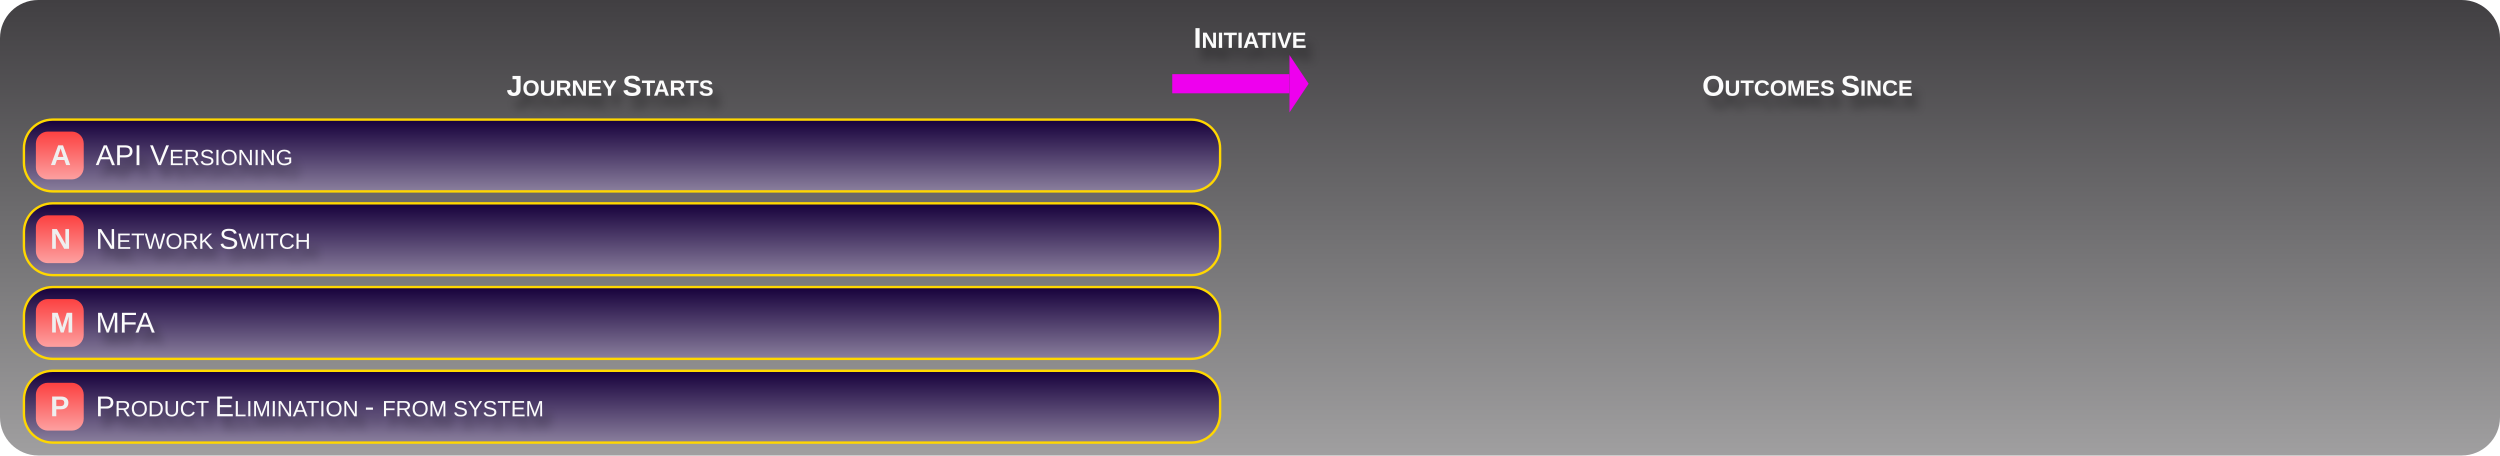
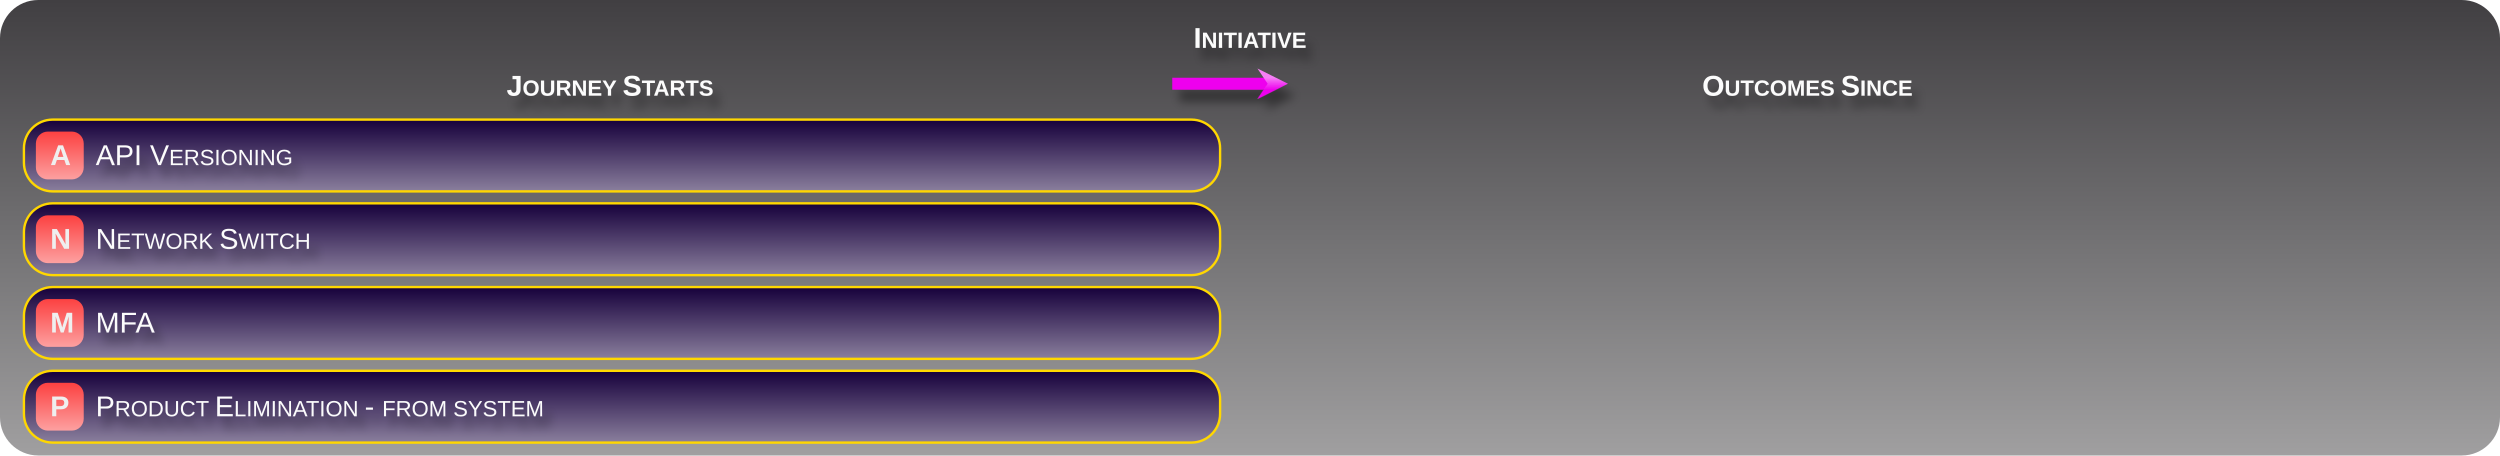
<svg xmlns="http://www.w3.org/2000/svg" id="d00aab06-ba9f-449b-8c58-d32e67d17a70" width="1045.0" height="190.4" viewBox="0 0 1045.0 190.4">
  <defs>
-     <marker id="arrowhead1" markerWidth="2" markerHeight="5" refX="0" refY="1.5" orient="auto">
+     <marker id="arrowhead2" markerWidth="2" markerHeight="5" refX="0" refY="1.5" orient="auto">
      <polygon points="0 0, 1 1.5, 0 3" fill="#ee00ee" />
+     </marker>
+     <marker markerWidth="5" markerHeight="5" refX="2.5" refY="2.5" id="arrowhead1">
+       <polygon points="0,5 1.667,2.5 0,0 5,2.5" fill="hsl(227, 71%, 57%)" />
    </marker>
    <linearGradient id="backgroundScore" x2="0" y2="0" x1="0" y1="1">
      <stop class="stop1" offset="0%" stop-color="#a09fa0" />
      <stop class="stop2" offset="50%" stop-color="#706f71" />
      <stop class="stop3" offset="100%" stop-color="#413F42" />
    </linearGradient>
    <linearGradient id="leftScoreBox" x2="0" y2="0" x1="0" y1="1">
      <stop class="stop1" offset="0%" stop-color="#fda0a0" />
      <stop class="stop2" offset="50%" stop-color="#fc7070" />
      <stop class="stop3" offset="100%" stop-color="#fc4141" />
    </linearGradient>
    <linearGradient id="rightScoreBox" x2="0" y2="0" x1="0" y1="1">
      <stop class="stop1" offset="0%" stop-color="#b8a4e2" />
      <stop class="stop2" offset="50%" stop-color="#9476d4" />
      <stop class="stop3" offset="100%" stop-color="#7149c6" />
    </linearGradient>
    <linearGradient id="rightItem" x2="0" y2="0" x1="0" y1="1">
      <stop class="stop1" offset="0%" stop-color="#8a7f9d" />
      <stop class="stop2" offset="50%" stop-color="#503f6c" />
      <stop class="stop3" offset="100%" stop-color="#16003B" />
    </linearGradient>
    <linearGradient id="leftItem" x2="0" y2="0" x1="0" y1="1">
      <stop class="stop1" offset="0%" stop-color="#8a7f9d" />
      <stop class="stop2" offset="50%" stop-color="#503f6c" />
      <stop class="stop3" offset="100%" stop-color="#16003B" />
+     </linearGradient>
+     <linearGradient id="grad1" x2="0%" y2="100%">
+       <stop class="stop1" offset="0%" stop-color="#f67ff6" />
+       <stop class="stop2" offset="50%" stop-color="#f23ff2" />
+       <stop class="stop3" offset="100%" stop-color="#ee00ee" />
    </linearGradient>
    <style>

            #d00aab06-ba9f-449b-8c58-d32e67d17a70 .workitem {
                filter: drop-shadow(3px 5px 2px rgb(0 0 0 / 0.4));
            }

            #d00aab06-ba9f-449b-8c58-d32e67d17a70 .workitem :hover {
                opacity: 0.5;
                stroke-opacity: 1.7;
                stroke-width: 3;
                stroke: #bd5d5d;
            }

            .glass:after, .glass:before {
                content: "";
                display: block;
                position: absolute
            }

            .glass {
                overflow: hidden;
                color: #fff;
                text-shadow: 0 1px 2px rgba(0, 0, 0, .7);
                background-image: radial-gradient(circle at center, rgba(0, 167, 225, .25), rgba(0, 110, 149, .5));
                box-shadow: 0 5px 10px rgba(0, 0, 0, .75), inset 0 0 0 2px rgba(0, 0, 0, .3), inset 0 -6px 6px -3px rgba(0, 129, 174, .2);
                position: relative
            }

            .glass:after {
                background: rgba(0, 167, 225, .2);
                z-index: 0;
                height: 100%;
                width: 100%;
                top: 0;
                left: 0;
                backdrop-filter: blur(3px) saturate(400%);
                -webkit-backdrop-filter: blur(3px) saturate(400%)
            }

            .glass:before {
                width: calc(100% - 4px);
                height: 35px;
                background-image: linear-gradient(rgba(255, 255, 255, .7), rgba(255, 255, 255, 0));
                top: 2px;
                left: 2px;
                border-radius: 30px 30px 200px 200px;
                opacity: .7
            }

            .glass:hover {
                text-shadow: 0 1px 2px rgba(0, 0, 0, .9)
            }

            .glass:hover:before {
                opacity: 1
            }

            .glass:active {
                text-shadow: 0 0 2px rgba(0, 0, 0, .9);
                box-shadow: 0 3px 8px rgba(0, 0, 0, .75), inset 0 0 0 2px rgba(0, 0, 0, .3), inset 0 -6px 6px -3px rgba(0, 129, 174, .2)
            }

            .glass:active:before {
                height: 25px
            }

            .raise {
                pointer-events: bounding-box;
                opacity: 1;
                filter: drop-shadow(3px 5px 2px rgb(0 0 0 / 0.4));
            }

            .raise:hover {
                stroke: gold;
                stroke-width: 3px;
                opacity: 0.9;
            }

            .raiseText {
                pointer-events: bounding-box;
                opacity: 1;
                filter: drop-shadow(3px 5px 2px rgb(0 0 0 / 0.4));
            }

            .left_d00aab06-ba9f-449b-8c58-d32e67d17a70 {
                fill: url(#leftItem);
            }

            .right_d00aab06-ba9f-449b-8c58-d32e67d17a70 {
                fill: url(#rightItem);
            }
        </style>
  </defs>
  <g transform="scale(1.0)">
    <path d="M 0 16.0 A 16.0 16.0 0 0 1 16.0 0 L 1029.0 0 A 16.0 16.0 0 0 1 1045.0 16.0 L 1045.0 174.4 A 16.0 16.0 0 0 1 1029.0 190.4 L 16.0 190.4 A 16.0 16.0 0 0 1 0 174.4 Z" fill="url(#backgroundScore)" />
    <text x="522.5" y="20" style="font-family: Arial, Helvetica, sans-serif;  text-anchor:middle; font-size: 12px; fill: #fcfcfc; letter-spacing: normal;font-weight: bold;font-variant: small-caps;" class="raiseText">Initiative
        </text>
    <text x="255" y="40" style="font-family: Arial, Helvetica, sans-serif;  text-anchor:middle; font-size: 12px; fill: #fcfcfc; letter-spacing: normal;font-weight: bold;font-variant: small-caps;" class="raiseText">Journey Starts
        </text>
    <text x="755.5" y="40" style="font-family: Arial, Helvetica, sans-serif;  text-anchor:middle; font-size: 12px; fill: #fcfcfc; letter-spacing: normal;font-weight: bold;font-variant: small-caps;" class="raiseText" cursor="pointer">Outcomes Since
        </text>
-     <line x1="490" y1="35" x2="539" y2="35" stroke="#ee00ee" stroke-width="8" marker-end="url(#arrowhead1)" />
+     <g transform="translate(480,25)" class="raiseText">
+       <line x1="10" x2="50" y1="10" y2="10" stroke="#ee00ee" stroke-width="5" />
+       <g transform="translate(50,7.5)">
+         <polygon points="0,5 1.667,2.5 0,0 5,2.5" stroke="url(#grad1)" stroke-width="3" fill="url(#grad1)" />
+       </g>
+     </g>
    <g transform="translate(10, 50)">
      <path d="M 0 12.0 A 12.0 12.0 0 0 1 12.0 0 L 488.0 0 A 12.0 12.0 0 0 1 500.0 12.0 L 500.0 18.0 A 12.0 12.0 0 0 1 488.0 30.0 L 12.0 30.0 A 12.0 12.0 0 0 1 0 18.0 Z" class="left_d00aab06-ba9f-449b-8c58-d32e67d17a70" stroke="gold">
                </path>
      <rect x="5" y="5" height="20" width="20" fill="url(#leftScoreBox)" rx="5" ry="5" />
      <text x="11" y="19" fill="#efefef" style="font-family: arial;  font-size: 12px; font-weight:bold;">A</text>
      <text x="30" y="7" style="font-family: arial;  font-size: 12px;" class="raiseText">
        <tspan x="30" dy="12" style="font-variant: small-caps;fill:#fcfcfc;">API Versioning</tspan>
      </text>
    </g>
    <g transform="translate(10, 85)">
      <path d="M 0 12.0 A 12.0 12.0 0 0 1 12.0 0 L 488.0 0 A 12.0 12.0 0 0 1 500.0 12.0 L 500.0 18.0 A 12.0 12.0 0 0 1 488.0 30.0 L 12.0 30.0 A 12.0 12.0 0 0 1 0 18.0 Z" class="left_d00aab06-ba9f-449b-8c58-d32e67d17a70" stroke="gold">
                </path>
      <rect x="5" y="5" height="20" width="20" fill="url(#leftScoreBox)" rx="5" ry="5" />
      <text x="11" y="19" fill="#efefef" style="font-family: arial;  font-size: 12px; font-weight:bold;">N</text>
      <text x="30" y="7" style="font-family: arial;  font-size: 12px;" class="raiseText">
        <tspan x="30" dy="12" style="font-variant: small-caps;fill:#fcfcfc;">Network Switch</tspan>
      </text>
    </g>
    <g transform="translate(10, 120)">
      <path d="M 0 12.0 A 12.0 12.0 0 0 1 12.0 0 L 488.0 0 A 12.0 12.0 0 0 1 500.0 12.0 L 500.0 18.0 A 12.0 12.0 0 0 1 488.0 30.0 L 12.0 30.0 A 12.0 12.0 0 0 1 0 18.0 Z" class="left_d00aab06-ba9f-449b-8c58-d32e67d17a70" stroke="gold">
                </path>
      <rect x="5" y="5" height="20" width="20" fill="url(#leftScoreBox)" rx="5" ry="5" />
      <text x="11" y="19" fill="#efefef" style="font-family: arial;  font-size: 12px; font-weight:bold;">M</text>
      <text x="30" y="7" style="font-family: arial;  font-size: 12px;" class="raiseText">
        <tspan x="30" dy="12" style="font-variant: small-caps;fill:#fcfcfc;">MFA</tspan>
      </text>
    </g>
    <g transform="translate(10, 155)">
      <path d="M 0 12.0 A 12.0 12.0 0 0 1 12.0 0 L 488.0 0 A 12.0 12.0 0 0 1 500.0 12.0 L 500.0 18.0 A 12.0 12.0 0 0 1 488.0 30.0 L 12.0 30.0 A 12.0 12.0 0 0 1 0 18.0 Z" class="left_d00aab06-ba9f-449b-8c58-d32e67d17a70" stroke="gold">
            </path>
      <rect x="5" y="5" height="20" width="20" fill="url(#leftScoreBox)" rx="5" ry="5" />
      <text x="11" y="19" fill="#efefef" style="font-family: arial;  font-size: 12px; font-weight:bold;">P</text>
      <text x="30" y="7" style="font-family: arial;  font-size: 12px;" class="raiseText">
        <tspan x="30" dy="12" style="font-variant: small-caps;fill:#fcfcfc;">Product Elimination - from system
                </tspan>
      </text>
    </g>
    <g transform="translate(525, 50)" display="none">
      <path d="M 0 12.0 A 12.0 12.0 0 0 1 12.0 0 L 488.0 0 A 12.0 12.0 0 0 1 500.0 12.0 L 500.0 18.0 A 12.0 12.0 0 0 1 488.0 30.0 L 12.0 30.0 A 12.0 12.0 0 0 1 0 18.0 Z" class="right_d00aab06-ba9f-449b-8c58-d32e67d17a70" stroke="gold">
            </path>
      <rect x="5" y="5" height="20" width="20" fill="url(#rightScoreBox)" rx="5" ry="5" />
      <text x="11" y="19" fill="#efefef" style="font-family: arial;  font-size: 12px; font-weight:bold;">A</text>
      <text x="30" y="7" style="font-family: arial;  font-size: 12px;" class="raiseText">
        <tspan x="30" dy="12" style="font-variant: small-caps; fill:#fcfcfc;">API Versioning changes with
                    backwards compatibility
                </tspan>
      </text>
    </g>
    <g transform="translate(525, 85)" display="none">
      <path d="M 0 12.0 A 12.0 12.0 0 0 1 12.0 0 L 488.0 0 A 12.0 12.0 0 0 1 500.0 12.0 L 500.0 18.0 A 12.0 12.0 0 0 1 488.0 30.0 L 12.0 30.0 A 12.0 12.0 0 0 1 0 18.0 Z" class="right_d00aab06-ba9f-449b-8c58-d32e67d17a70" stroke="gold">
            </path>
      <rect x="5" y="5" height="20" width="20" fill="url(#rightScoreBox)" rx="5" ry="5" />
      <text x="11" y="19" fill="#efefef" style="font-family: arial;  font-size: 12px; font-weight:bold;">N</text>
      <text x="30" y="7" style="font-family: arial;  font-size: 12px;" class="raiseText">
        <tspan x="30" dy="12" style="font-variant: small-caps; fill:#fcfcfc;">Network Mark-In/Mark-Out Servers
                </tspan>
      </text>
    </g>
    <g transform="translate(525, 120)" display="none">
      <path d="M 0 12.0 A 12.0 12.0 0 0 1 12.0 0 L 488.0 0 A 12.0 12.0 0 0 1 500.0 12.0 L 500.0 18.0 A 12.0 12.0 0 0 1 488.0 30.0 L 12.0 30.0 A 12.0 12.0 0 0 1 0 18.0 Z" class="right_d00aab06-ba9f-449b-8c58-d32e67d17a70" stroke="gold">
            </path>
      <rect x="5" y="5" height="20" width="20" fill="url(#rightScoreBox)" rx="5" ry="5" />
      <text x="11" y="19" fill="#efefef" style="font-family: arial;  font-size: 12px; font-weight:bold;">P</text>
      <text x="30" y="7" style="font-family: arial;  font-size: 12px;" class="raiseText">
        <tspan x="30" dy="12" style="font-variant: small-caps; fill:#fcfcfc;">Phased Rollout, Milestones and
                    Release Candidate
                </tspan>
      </text>
    </g>
    <g transform="translate(525, 155)" display="none">
      <path d="M 0 12.0 A 12.0 12.0 0 0 1 12.0 0 L 488.0 0 A 12.0 12.0 0 0 1 500.0 12.0 L 500.0 18.0 A 12.0 12.0 0 0 1 488.0 30.0 L 12.0 30.0 A 12.0 12.0 0 0 1 0 18.0 Z" class="right_d00aab06-ba9f-449b-8c58-d32e67d17a70" stroke="gold">
            </path>
      <rect x="5" y="5" height="20" width="20" fill="url(#rightScoreBox)" rx="5" ry="5" />
      <text x="11" y="19" fill="#efefef" style="font-family: arial;  font-size: 12px; font-weight:bold;">S</text>
      <text x="30" y="7" style="font-family: arial;  font-size: 12px;" class="raiseText">
        <tspan x="30" dy="12" style="font-variant: small-caps; fill:#fcfcfc;">Software toggle to Enable/Disable
                    OAuth Server
                </tspan>
      </text>
    </g>
  </g>
</svg>
